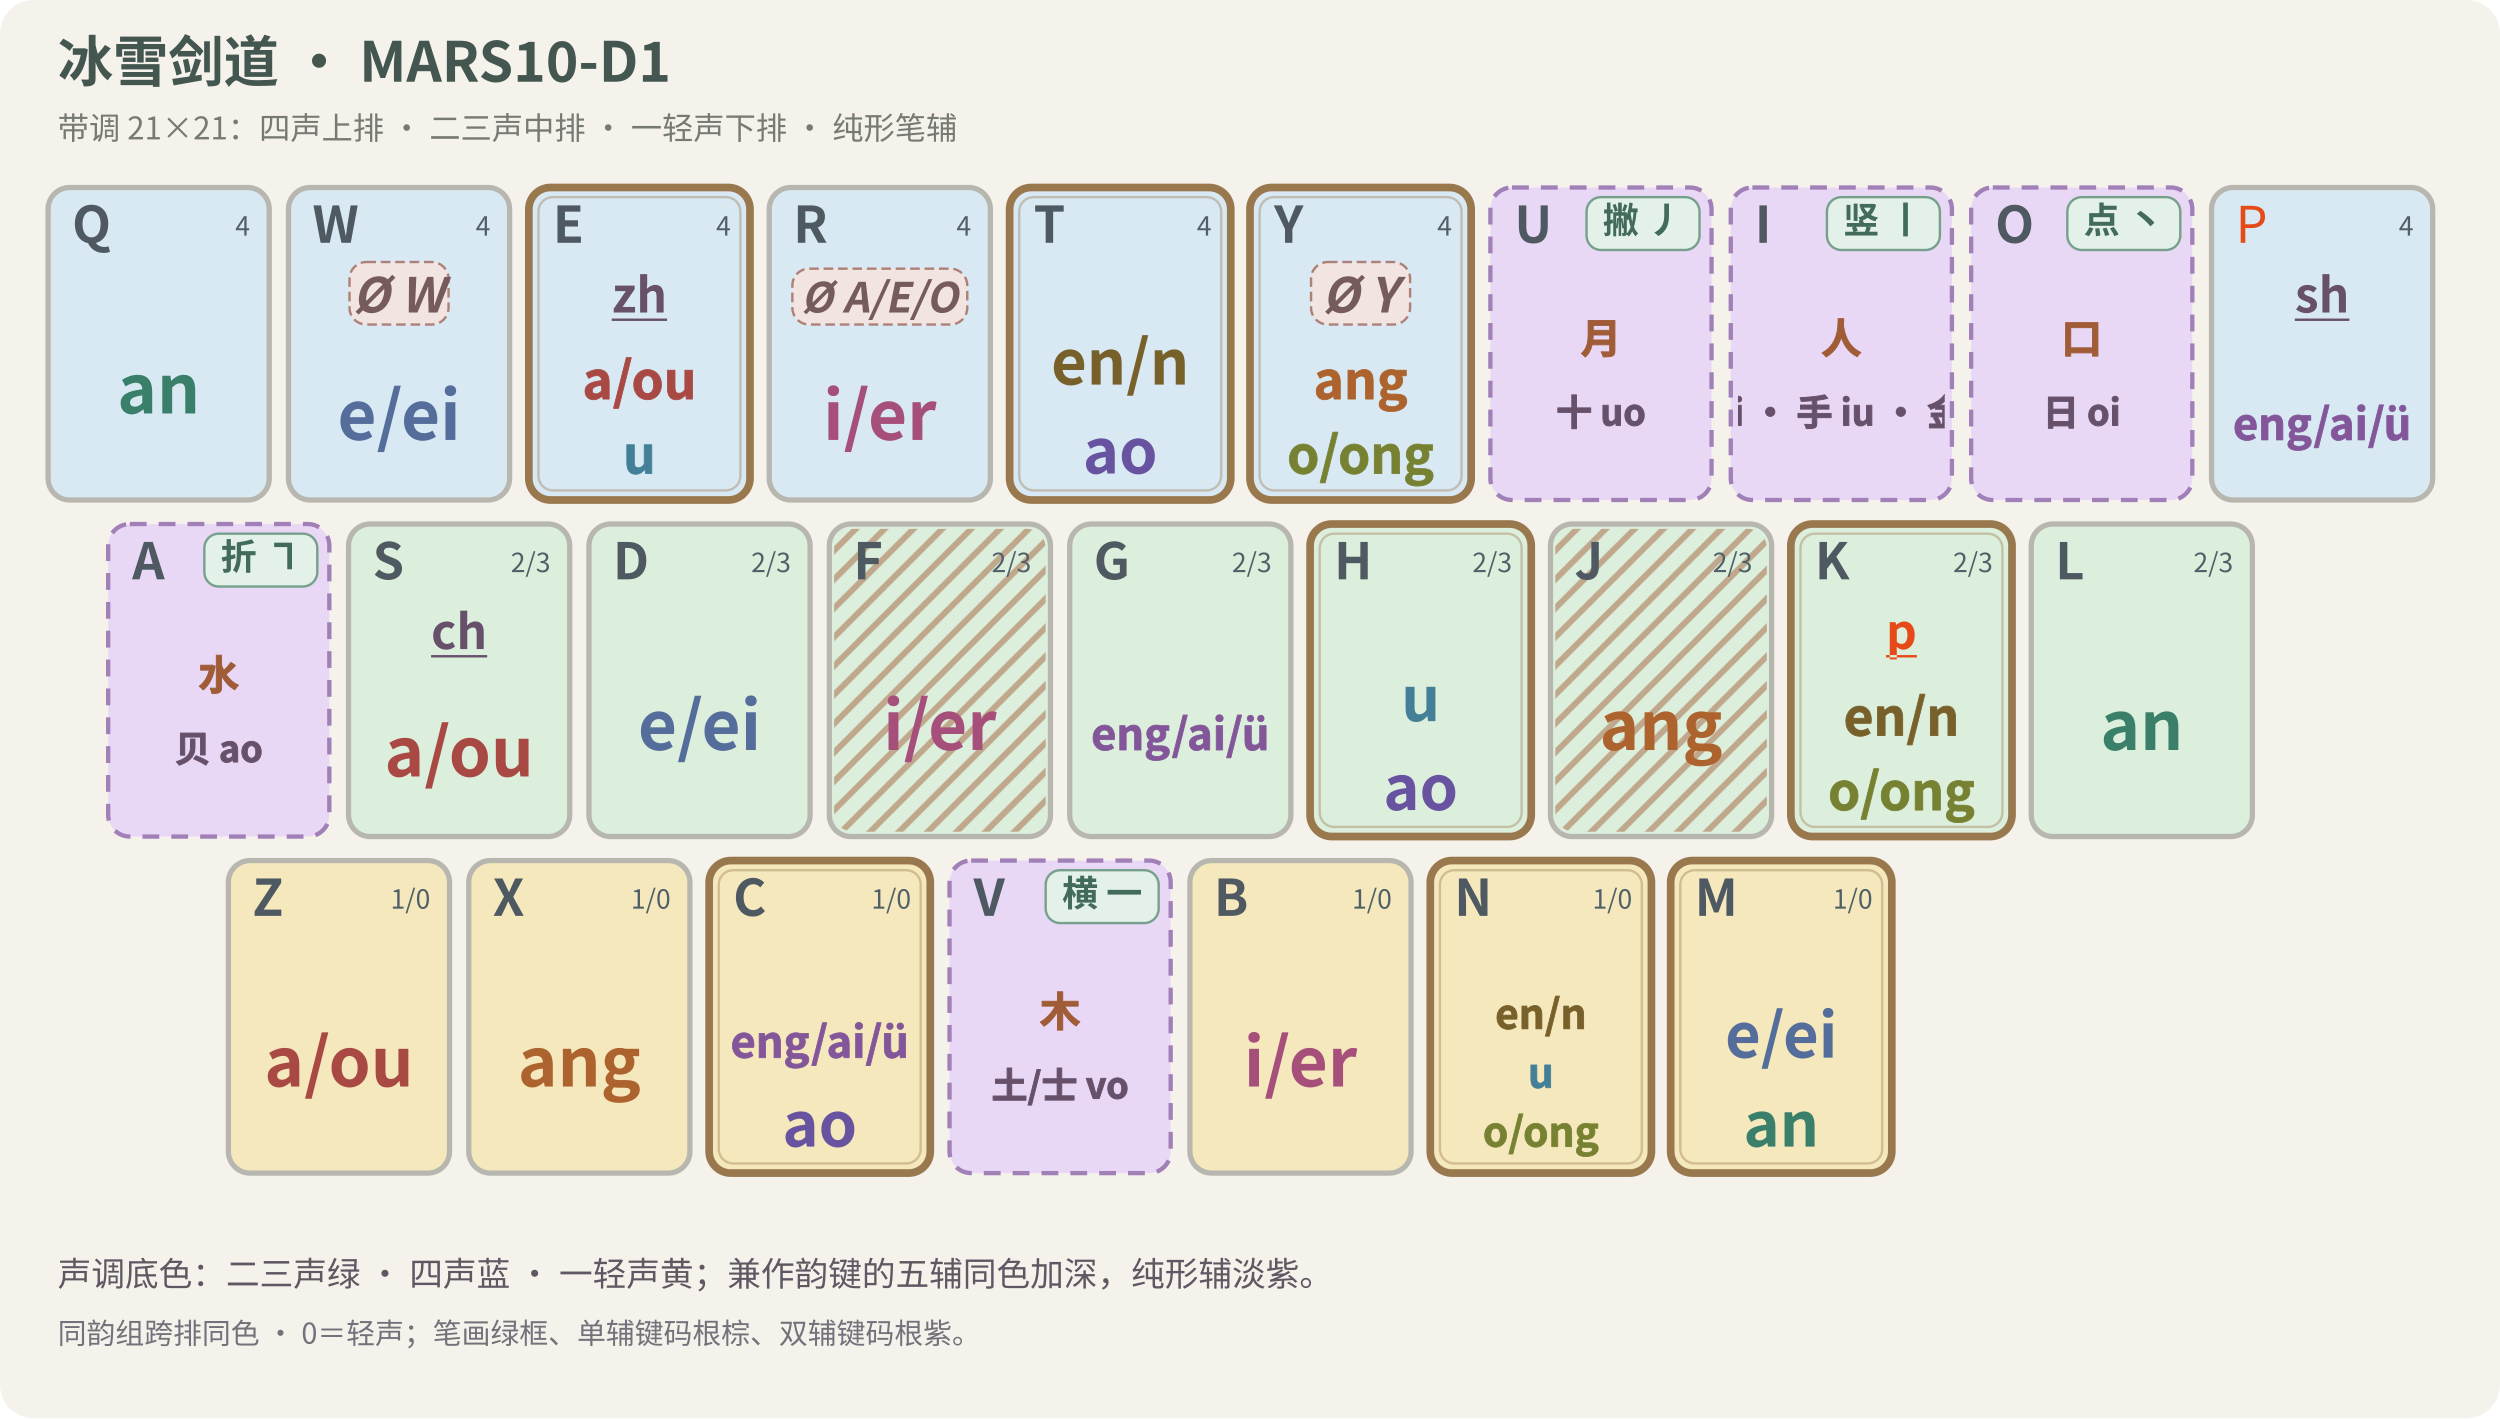
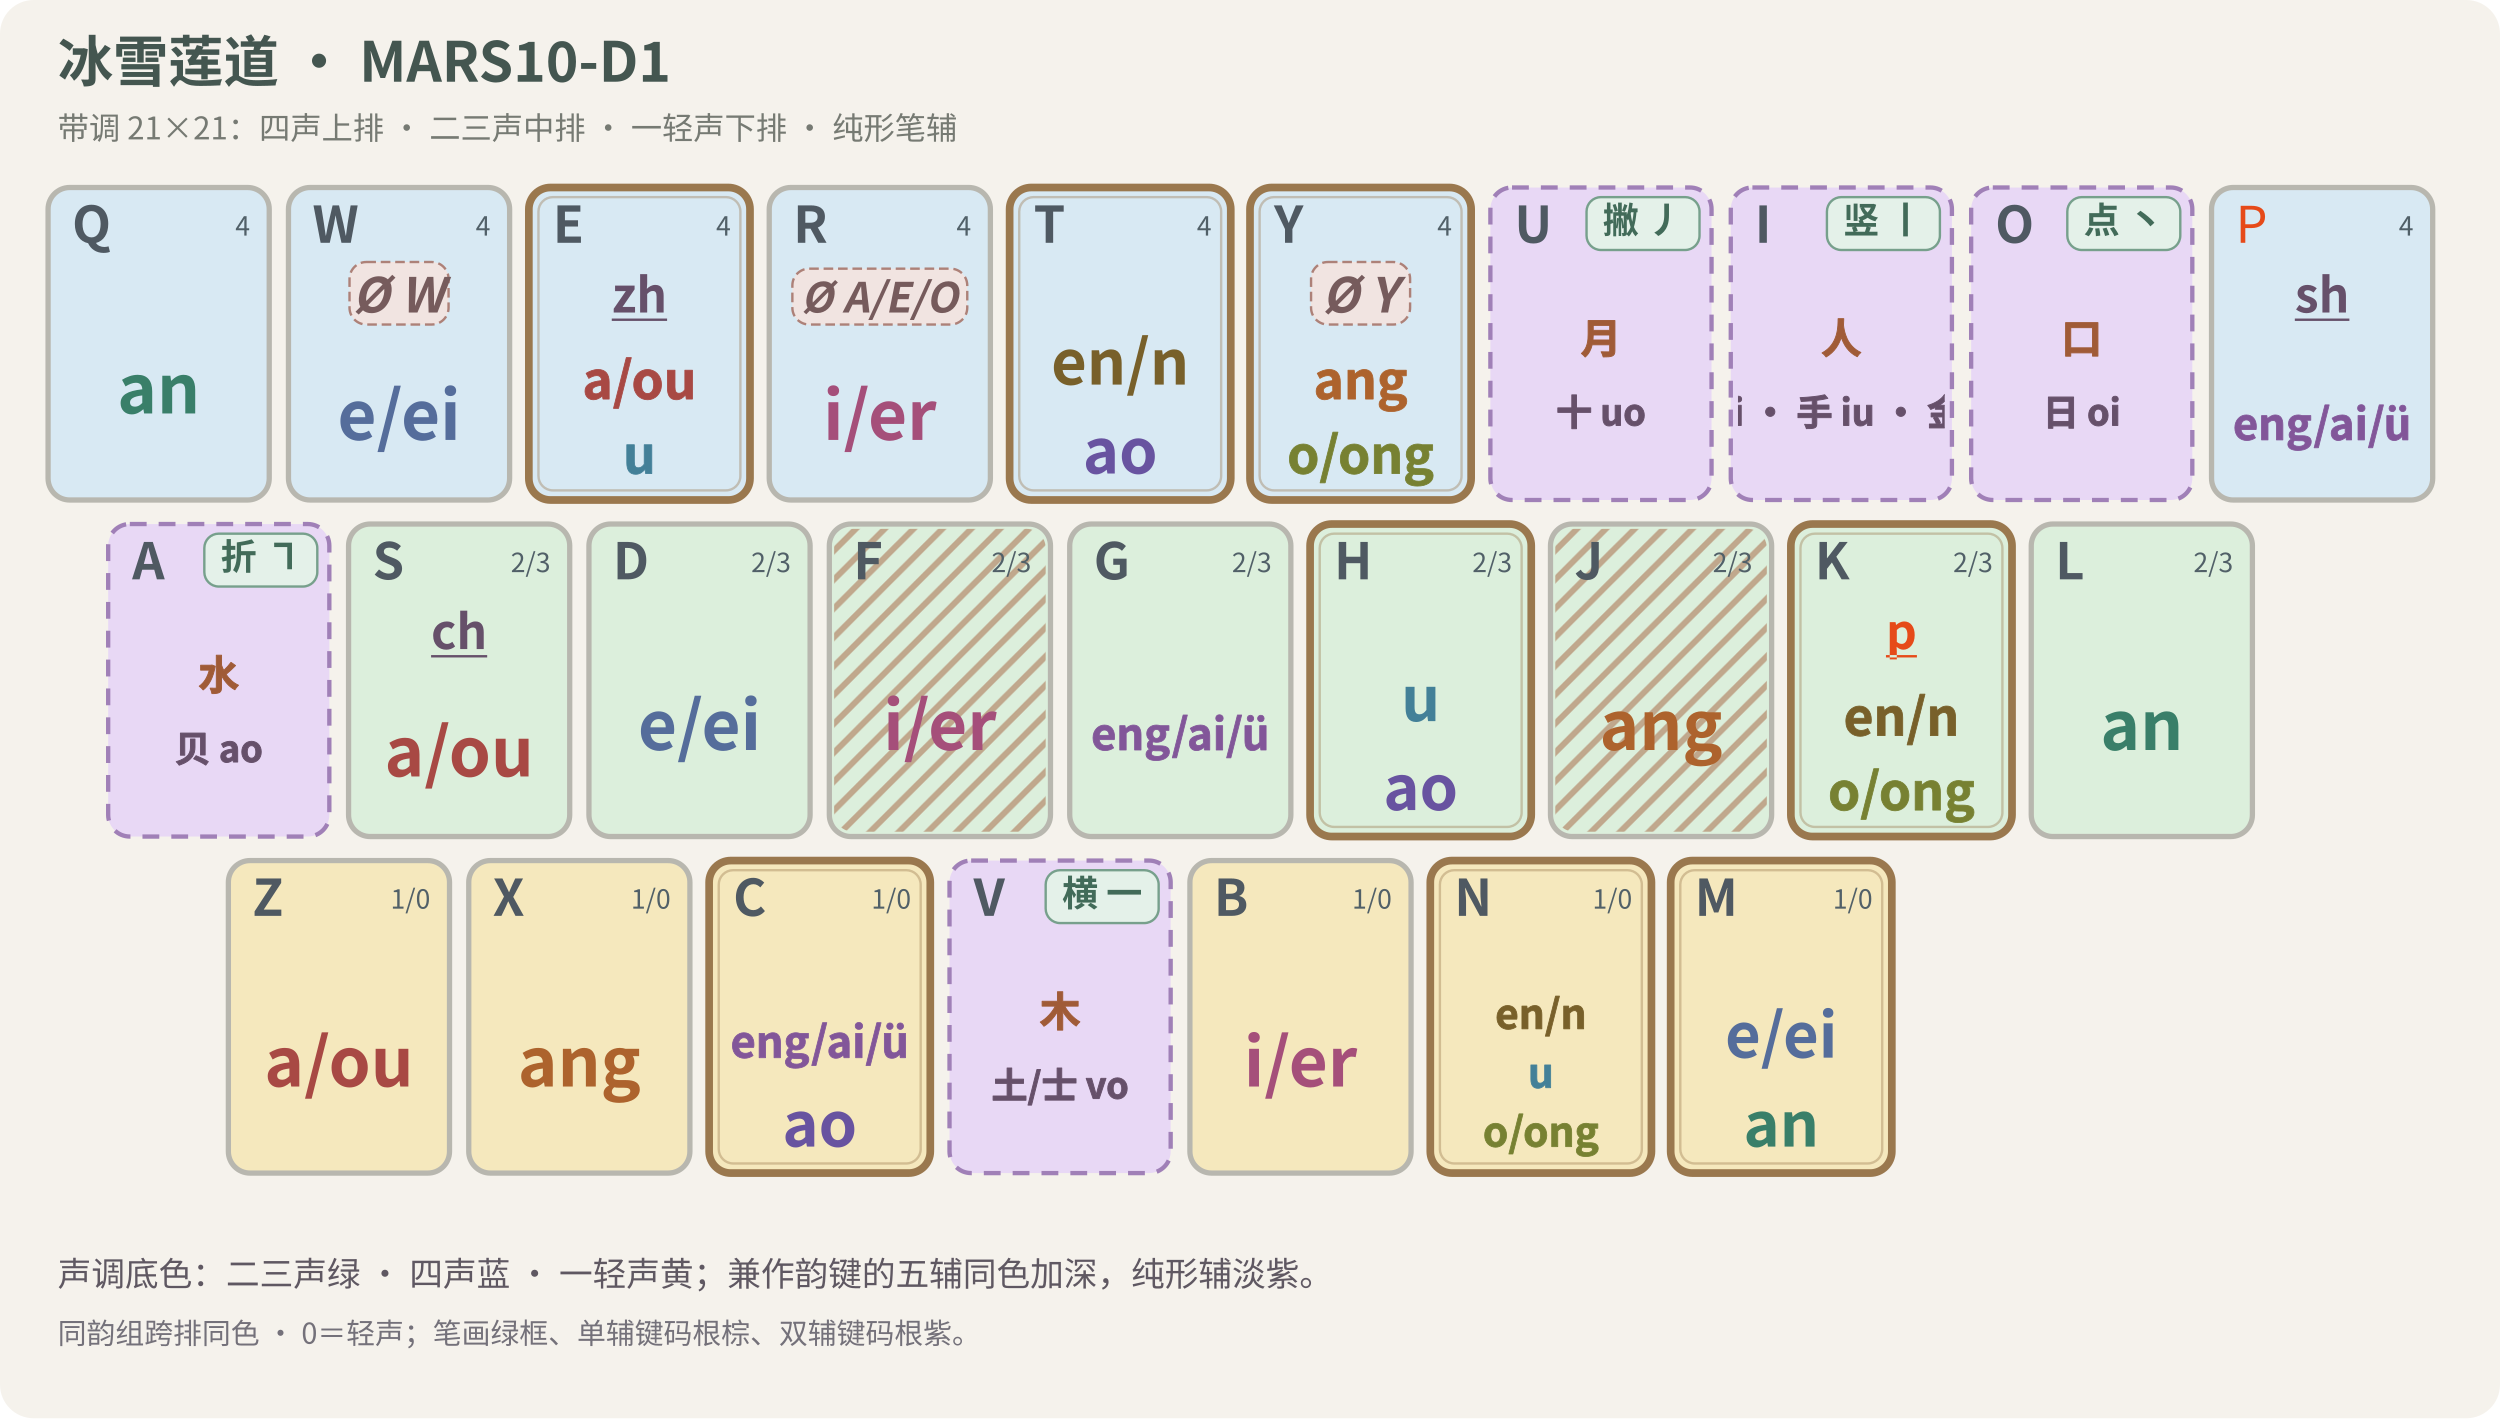
<svg xmlns="http://www.w3.org/2000/svg" class="keysvg nf4-keysvg" viewBox="0 0 1040 590" role="img" aria-labelledby="title desc">
  <defs>
    <pattern id="nf4-both" width="12" height="12" patternUnits="userSpaceOnUse">
      <rect width="12" height="12" fill="#fbfaf7" />
    </pattern>
    <pattern id="nf4-ionly" width="9" height="9" patternUnits="userSpaceOnUse">
      <rect width="9" height="9" fill="#e3eef4" />
      <path d="M2 0V9M7 0V9" stroke="#7399ad" stroke-opacity=".18" />
    </pattern>
    <pattern id="nf4-ronly" width="10" height="10" patternUnits="userSpaceOnUse">
      <rect width="10" height="10" fill="#f6ebd6" />
      <circle cx="3" cy="3" r="1.15" fill="#b39253" fill-opacity=".3" />
    </pattern>
    <pattern id="nf4-none" width="10" height="10" patternUnits="userSpaceOnUse">
      <rect width="10" height="10" fill="#eeece8" />
      <path d="M0 10L10 0" stroke="#aaa6a4" stroke-opacity=".14" />
    </pattern>
    <pattern id="nf4-multi" width="9" height="9" patternUnits="userSpaceOnUse">
      <rect width="9" height="9" fill="#f8efe2" />
      <path d="M-2 2L2-2M0 9L9 0M7 11L11 7" stroke="#9a784e" stroke-width="1.6" stroke-opacity=".27" />
    </pattern>
    <pattern id="nf4-anchor" width="12" height="12" patternUnits="userSpaceOnUse">
      <path d="M-3 3L3-3M0 12L12 0M9 15L15 9" stroke="#a05b37" stroke-width="2.5" stroke-opacity=".48" />
    </pattern>
  </defs>
  <rect width="1040" height="590" rx="14" fill="#f5f2ec" />
-   <text x="24" y="34" font-family="Microsoft YaHei UI, Noto Sans CJK SC, sans-serif" font-size="23" fill="#445650" text-anchor="start" font-weight="760">冰雪剑道 · MARS10-D1</text>
+   <text x="24" y="34" font-family="Microsoft YaHei UI, Noto Sans CJK SC, sans-serif" font-size="23" fill="#445650" text-anchor="start" font-weight="760">冰雪莲道 · MARS10-D1</text>
  <text x="24" y="58" font-family="Microsoft YaHei UI, Noto Sans CJK SC, sans-serif" font-size="13" fill="#767a73" text-anchor="start" font-weight="500">带调 21×21：四声上排 · 二三声中排 · 一轻声下排 · 纯形笔辅</text>
  <g data-key="Q" data-role="sound" data-tone-region="4">
    <clipPath id="snow_jiandao_toned-clip-0-0">
      <rect x="23" y="81" width="86" height="124" rx="7" />
    </clipPath>
    <rect x="20" y="78" width="92" height="130" rx="9" fill="#d8e9f3" stroke="#b8b7af" stroke-width="2.2" />
    <g clip-path="url(#snow_jiandao_toned-clip-0-0)">
      <text x="30" y="101" font-family="Microsoft YaHei UI, Noto Sans CJK SC, sans-serif" font-size="21" fill="#4f5962" text-anchor="start" font-weight="800" data-key-label="true">Q</text>
      <text x="104" y="98" text-anchor="end" font-family="Microsoft YaHei UI, Noto Sans CJK SC, sans-serif" font-size="11" fill="#516068" data-tones="4">4</text>
      <text x="66" y="172" font-family="Microsoft YaHei UI, Noto Sans CJK SC, sans-serif" font-size="28" fill="#397f69" text-anchor="middle" font-weight="600" data-final="an">an</text>
    </g>
  </g>
  <g data-key="W" data-role="sound" data-tone-region="4">
    <clipPath id="snow_jiandao_toned-clip-0-1">
      <rect x="123" y="81" width="86" height="124" rx="7" />
    </clipPath>
    <rect x="120" y="78" width="92" height="130" rx="9" fill="#d8e9f3" stroke="#b8b7af" stroke-width="2.2" />
    <g clip-path="url(#snow_jiandao_toned-clip-0-1)">
      <text x="130" y="101" font-family="Microsoft YaHei UI, Noto Sans CJK SC, sans-serif" font-size="21" fill="#4f5962" text-anchor="start" font-weight="800" data-key-label="true">W</text>
      <rect x="145.4" y="109" width="41.2" height="26" rx="7" fill="#f1e4e1" stroke="#ad8178" stroke-dasharray="4 2" />
      <text x="166" y="130" text-anchor="middle" font-family="Microsoft YaHei UI, Noto Sans CJK SC, sans-serif" font-size="20" font-weight="700" font-style="italic" fill="#765b5c">Ø W</text>
      <text x="204" y="98" text-anchor="end" font-family="Microsoft YaHei UI, Noto Sans CJK SC, sans-serif" font-size="11" fill="#516068" data-tones="4">4</text>
      <text x="166" y="183" font-family="Microsoft YaHei UI, Noto Sans CJK SC, sans-serif" font-size="28" fill="#556d9b" text-anchor="middle" font-weight="600" data-final="e/ei">e/ei</text>
    </g>
  </g>
  <g data-key="E" data-role="sound" data-multi="true" data-tone-region="4">
    <clipPath id="snow_jiandao_toned-clip-0-2">
      <rect x="223" y="81" width="86" height="124" rx="7" />
    </clipPath>
    <rect x="220" y="78" width="92" height="130" rx="9" fill="#d8e9f3" stroke="#9a784e" stroke-width="3.2" />
    <rect x="224" y="82" width="84" height="122" rx="6" fill="none" stroke="#9a784e" stroke-opacity=".38" />
    <g clip-path="url(#snow_jiandao_toned-clip-0-2)">
      <text x="230" y="101" font-family="Microsoft YaHei UI, Noto Sans CJK SC, sans-serif" font-size="21" fill="#4f5962" text-anchor="start" font-weight="800" data-key-label="true">E</text>
      <text x="266" y="130" text-anchor="middle" font-family="Microsoft YaHei UI, Noto Sans CJK SC, sans-serif" font-size="20" font-weight="700" text-decoration="underline" fill="#66506a">zh</text>
      <text x="304" y="98" text-anchor="end" font-family="Microsoft YaHei UI, Noto Sans CJK SC, sans-serif" font-size="11" fill="#516068" data-tones="4">4</text>
      <text x="266" y="166" font-family="Microsoft YaHei UI, Noto Sans CJK SC, sans-serif" font-size="21.39" fill="#a84944" text-anchor="middle" font-weight="800" data-final="a/ou" paint-order="stroke" stroke="#a84944" stroke-width="0.35" stroke-linejoin="round">a/ou</text>
      <text x="266" y="197" font-family="Microsoft YaHei UI, Noto Sans CJK SC, sans-serif" font-size="21.39" fill="#438098" text-anchor="middle" font-weight="800" data-final="u" paint-order="stroke" stroke="#438098" stroke-width="0.35" stroke-linejoin="round">u</text>
    </g>
  </g>
  <g data-key="R" data-role="sound" data-tone-region="4">
    <clipPath id="snow_jiandao_toned-clip-0-3">
      <rect x="323" y="81" width="86" height="124" rx="7" />
    </clipPath>
    <rect x="320" y="78" width="92" height="130" rx="9" fill="#d8e9f3" stroke="#b8b7af" stroke-width="2.2" />
    <g clip-path="url(#snow_jiandao_toned-clip-0-3)">
      <text x="330" y="101" font-family="Microsoft YaHei UI, Noto Sans CJK SC, sans-serif" font-size="21" fill="#4f5962" text-anchor="start" font-weight="800" data-key-label="true">R</text>
      <rect x="329.621" y="111.759" width="72.759" height="23.241" rx="7" fill="#f1e4e1" stroke="#ad8178" stroke-dasharray="4 2" />
      <text x="366" y="130" text-anchor="middle" font-family="Microsoft YaHei UI, Noto Sans CJK SC, sans-serif" font-size="17.241" font-weight="700" font-style="italic" fill="#765b5c">Ø A/E/O</text>
      <text x="404" y="98" text-anchor="end" font-family="Microsoft YaHei UI, Noto Sans CJK SC, sans-serif" font-size="11" fill="#516068" data-tones="4">4</text>
      <text x="366" y="183" font-family="Microsoft YaHei UI, Noto Sans CJK SC, sans-serif" font-size="28" fill="#a54f7a" text-anchor="middle" font-weight="600" data-final="i/er">i/er</text>
    </g>
  </g>
  <g data-key="T" data-role="sound" data-multi="true" data-tone-region="4">
    <clipPath id="snow_jiandao_toned-clip-0-4">
      <rect x="423" y="81" width="86" height="124" rx="7" />
    </clipPath>
    <rect x="420" y="78" width="92" height="130" rx="9" fill="#d8e9f3" stroke="#9a784e" stroke-width="3.2" />
    <rect x="424" y="82" width="84" height="122" rx="6" fill="none" stroke="#9a784e" stroke-opacity=".38" />
    <g clip-path="url(#snow_jiandao_toned-clip-0-4)">
      <text x="430" y="101" font-family="Microsoft YaHei UI, Noto Sans CJK SC, sans-serif" font-size="21" fill="#4f5962" text-anchor="start" font-weight="800" data-key-label="true">T</text>
      <text x="504" y="98" text-anchor="end" font-family="Microsoft YaHei UI, Noto Sans CJK SC, sans-serif" font-size="11" fill="#516068" data-tones="4">4</text>
      <text x="466" y="160" font-family="Microsoft YaHei UI, Noto Sans CJK SC, sans-serif" font-size="25.53" fill="#78602a" text-anchor="middle" font-weight="600" data-final="en/n">en/n</text>
      <text x="466" y="197" font-family="Microsoft YaHei UI, Noto Sans CJK SC, sans-serif" font-size="25.53" fill="#6853a0" text-anchor="middle" font-weight="600" data-final="ao">ao</text>
    </g>
  </g>
  <g data-key="Y" data-role="sound" data-multi="true" data-tone-region="4">
    <clipPath id="snow_jiandao_toned-clip-0-5">
      <rect x="523" y="81" width="86" height="124" rx="7" />
    </clipPath>
    <rect x="520" y="78" width="92" height="130" rx="9" fill="#d8e9f3" stroke="#9a784e" stroke-width="3.2" />
    <rect x="524" y="82" width="84" height="122" rx="6" fill="none" stroke="#9a784e" stroke-opacity=".38" />
    <g clip-path="url(#snow_jiandao_toned-clip-0-5)">
      <text x="530" y="101" font-family="Microsoft YaHei UI, Noto Sans CJK SC, sans-serif" font-size="21" fill="#4f5962" text-anchor="start" font-weight="800" data-key-label="true">Y</text>
      <rect x="545.4" y="109" width="41.2" height="26" rx="7" fill="#f1e4e1" stroke="#ad8178" stroke-dasharray="4 2" />
      <text x="566" y="130" text-anchor="middle" font-family="Microsoft YaHei UI, Noto Sans CJK SC, sans-serif" font-size="20" font-weight="700" font-style="italic" fill="#765b5c">Ø Y</text>
      <text x="604" y="98" text-anchor="end" font-family="Microsoft YaHei UI, Noto Sans CJK SC, sans-serif" font-size="11" fill="#516068" data-tones="4">4</text>
      <text x="566" y="166" font-family="Microsoft YaHei UI, Noto Sans CJK SC, sans-serif" font-size="21.39" fill="#ad632d" text-anchor="middle" font-weight="800" data-final="ang" paint-order="stroke" stroke="#ad632d" stroke-width="0.35" stroke-linejoin="round">ang</text>
      <text x="566" y="197" font-family="Microsoft YaHei UI, Noto Sans CJK SC, sans-serif" font-size="21.39" fill="#778132" text-anchor="middle" font-weight="800" data-final="o/ong" paint-order="stroke" stroke="#778132" stroke-width="0.35" stroke-linejoin="round">o/ong</text>
    </g>
  </g>
  <g data-key="U" data-role="auxiliary-only">
    <clipPath id="snow_jiandao_toned-clip-0-6">
      <rect x="623" y="81" width="86" height="124" rx="7" />
    </clipPath>
    <rect x="620" y="78" width="92" height="130" rx="9" fill="#e8d8f5" stroke="#a080b7" stroke-width="1.8" stroke-dasharray="7 5" />
    <g clip-path="url(#snow_jiandao_toned-clip-0-6)">
      <text x="630" y="101" font-family="Microsoft YaHei UI, Noto Sans CJK SC, sans-serif" font-size="21" fill="#4f5962" text-anchor="start" font-weight="800" data-key-label="true">U</text>
      <g data-aux-badge="stroke">
        <rect x="660" y="82" width="47" height="22" rx="6" fill="#e4f1e9" stroke="#77a08c" />
        <text x="683.5" y="97" font-family="Microsoft YaHei UI, Noto Sans CJK SC, sans-serif" font-size="15" fill="#426b59" text-anchor="middle" font-weight="750" data-aux-kind="stroke">撇 丿</text>
      </g>
      <text x="666" y="147" font-family="Microsoft YaHei UI, Noto Sans CJK SC, sans-serif" font-size="17" fill="#a05b37" text-anchor="middle" font-weight="800" data-aux-kind="single-root" paint-order="stroke" stroke="#a05b37" stroke-width="0.4" stroke-linejoin="round">月</text>
      <text x="666" y="177" font-family="Microsoft YaHei UI, Noto Sans CJK SC, sans-serif" font-size="15" fill="#66506a" text-anchor="middle" font-weight="800" data-aux-kind="double-root" paint-order="stroke" stroke="#66506a" stroke-width="0.4" stroke-linejoin="round">十 uo</text>
    </g>
  </g>
  <g data-key="I" data-role="auxiliary-only">
    <clipPath id="snow_jiandao_toned-clip-0-7">
      <rect x="723" y="81" width="86" height="124" rx="7" />
    </clipPath>
    <rect x="720" y="78" width="92" height="130" rx="9" fill="#e8d8f5" stroke="#a080b7" stroke-width="1.8" stroke-dasharray="7 5" />
    <g clip-path="url(#snow_jiandao_toned-clip-0-7)">
      <text x="730" y="101" font-family="Microsoft YaHei UI, Noto Sans CJK SC, sans-serif" font-size="21" fill="#4f5962" text-anchor="start" font-weight="800" data-key-label="true">I</text>
      <g data-aux-badge="stroke">
        <rect x="760" y="82" width="47" height="22" rx="6" fill="#e4f1e9" stroke="#77a08c" />
        <text x="783.5" y="97" font-family="Microsoft YaHei UI, Noto Sans CJK SC, sans-serif" font-size="15" fill="#426b59" text-anchor="middle" font-weight="750" data-aux-kind="stroke">竖 丨</text>
      </g>
      <text x="766" y="147" font-family="Microsoft YaHei UI, Noto Sans CJK SC, sans-serif" font-size="17" fill="#a05b37" text-anchor="middle" font-weight="800" data-aux-kind="single-root" paint-order="stroke" stroke="#a05b37" stroke-width="0.4" stroke-linejoin="round">人</text>
      <text x="766" y="177" font-family="Microsoft YaHei UI, Noto Sans CJK SC, sans-serif" font-size="15" fill="#66506a" text-anchor="middle" font-weight="800" data-aux-kind="double-root" textLength="76" lengthAdjust="spacingAndGlyphs" paint-order="stroke" stroke="#66506a" stroke-width="0.4" stroke-linejoin="round">艹 ii · 手 iu · 金 io</text>
    </g>
  </g>
  <g data-key="O" data-role="auxiliary-only">
    <clipPath id="snow_jiandao_toned-clip-0-8">
      <rect x="823" y="81" width="86" height="124" rx="7" />
    </clipPath>
    <rect x="820" y="78" width="92" height="130" rx="9" fill="#e8d8f5" stroke="#a080b7" stroke-width="1.8" stroke-dasharray="7 5" />
    <g clip-path="url(#snow_jiandao_toned-clip-0-8)">
      <text x="830" y="101" font-family="Microsoft YaHei UI, Noto Sans CJK SC, sans-serif" font-size="21" fill="#4f5962" text-anchor="start" font-weight="800" data-key-label="true">O</text>
      <g data-aux-badge="stroke">
        <rect x="860" y="82" width="47" height="22" rx="6" fill="#e4f1e9" stroke="#77a08c" />
        <text x="883.5" y="97" font-family="Microsoft YaHei UI, Noto Sans CJK SC, sans-serif" font-size="15" fill="#426b59" text-anchor="middle" font-weight="750" data-aux-kind="stroke">点 丶</text>
      </g>
      <text x="866" y="147" font-family="Microsoft YaHei UI, Noto Sans CJK SC, sans-serif" font-size="17" fill="#a05b37" text-anchor="middle" font-weight="800" data-aux-kind="single-root" paint-order="stroke" stroke="#a05b37" stroke-width="0.4" stroke-linejoin="round">口</text>
      <text x="866" y="177" font-family="Microsoft YaHei UI, Noto Sans CJK SC, sans-serif" font-size="15" fill="#66506a" text-anchor="middle" font-weight="800" data-aux-kind="double-root" paint-order="stroke" stroke="#66506a" stroke-width="0.4" stroke-linejoin="round">日 oi</text>
    </g>
  </g>
  <g data-key="P" data-role="sound" data-tone-region="4">
    <clipPath id="snow_jiandao_toned-clip-0-9">
      <rect x="923" y="81" width="86" height="124" rx="7" />
    </clipPath>
    <rect x="920" y="78" width="92" height="130" rx="9" fill="#d8e9f3" stroke="#b8b7af" stroke-width="2.2" />
    <g clip-path="url(#snow_jiandao_toned-clip-0-9)">
      <text x="930" y="101" font-family="Microsoft YaHei UI, Noto Sans CJK SC, sans-serif" font-size="21" fill="#e64a19" text-anchor="start" font-weight="500" data-key-label="true">P</text>
      <text x="966" y="130" text-anchor="middle" font-family="Microsoft YaHei UI, Noto Sans CJK SC, sans-serif" font-size="20" font-weight="700" text-decoration="underline" fill="#66506a">sh</text>
      <text x="1004" y="98" text-anchor="end" font-family="Microsoft YaHei UI, Noto Sans CJK SC, sans-serif" font-size="11" fill="#516068" data-tones="4">4</text>
      <text x="966" y="183" font-family="Microsoft YaHei UI, Noto Sans CJK SC, sans-serif" font-size="18.056" fill="#825699" text-anchor="middle" font-weight="800" data-final="eng/ai/ü" paint-order="stroke" stroke="#825699" stroke-width="0.35" stroke-linejoin="round">eng/ai/ü</text>
    </g>
  </g>
  <g data-key="A" data-role="auxiliary-only">
    <clipPath id="snow_jiandao_toned-clip-1-0">
      <rect x="48" y="221" width="86" height="124" rx="7" />
    </clipPath>
    <rect x="45" y="218" width="92" height="130" rx="9" fill="#e8d8f5" stroke="#a080b7" stroke-width="1.8" stroke-dasharray="7 5" />
    <g clip-path="url(#snow_jiandao_toned-clip-1-0)">
      <text x="55" y="241" font-family="Microsoft YaHei UI, Noto Sans CJK SC, sans-serif" font-size="21" fill="#4f5962" text-anchor="start" font-weight="800" data-key-label="true">A</text>
      <g data-aux-badge="stroke">
        <rect x="85" y="222" width="47" height="22" rx="6" fill="#e4f1e9" stroke="#77a08c" />
        <text x="108.5" y="237" font-family="Microsoft YaHei UI, Noto Sans CJK SC, sans-serif" font-size="15" fill="#426b59" text-anchor="middle" font-weight="750" data-aux-kind="stroke">折 ㇕</text>
      </g>
      <text x="91" y="287" font-family="Microsoft YaHei UI, Noto Sans CJK SC, sans-serif" font-size="17" fill="#a05b37" text-anchor="middle" font-weight="800" data-aux-kind="single-root" paint-order="stroke" stroke="#a05b37" stroke-width="0.4" stroke-linejoin="round">水</text>
      <text x="91" y="317" font-family="Microsoft YaHei UI, Noto Sans CJK SC, sans-serif" font-size="15" fill="#66506a" text-anchor="middle" font-weight="800" data-aux-kind="double-root" paint-order="stroke" stroke="#66506a" stroke-width="0.4" stroke-linejoin="round">贝 ao</text>
    </g>
  </g>
  <g data-key="S" data-role="sound" data-tone-region="23">
    <clipPath id="snow_jiandao_toned-clip-1-1">
      <rect x="148" y="221" width="86" height="124" rx="7" />
    </clipPath>
    <rect x="145" y="218" width="92" height="130" rx="9" fill="#dcefdc" stroke="#b8b7af" stroke-width="2.2" />
    <g clip-path="url(#snow_jiandao_toned-clip-1-1)">
      <text x="155" y="241" font-family="Microsoft YaHei UI, Noto Sans CJK SC, sans-serif" font-size="21" fill="#4f5962" text-anchor="start" font-weight="800" data-key-label="true">S</text>
      <text x="191" y="270" text-anchor="middle" font-family="Microsoft YaHei UI, Noto Sans CJK SC, sans-serif" font-size="20" font-weight="700" text-decoration="underline" fill="#66506a">ch</text>
      <text x="229" y="238" text-anchor="end" font-family="Microsoft YaHei UI, Noto Sans CJK SC, sans-serif" font-size="11" fill="#516068" data-tones="23">2/3</text>
      <text x="191" y="323" font-family="Microsoft YaHei UI, Noto Sans CJK SC, sans-serif" font-size="28" fill="#a84944" text-anchor="middle" font-weight="600" data-final="a/ou">a/ou</text>
    </g>
  </g>
  <g data-key="D" data-role="sound" data-tone-region="23">
    <clipPath id="snow_jiandao_toned-clip-1-2">
      <rect x="248" y="221" width="86" height="124" rx="7" />
    </clipPath>
    <rect x="245" y="218" width="92" height="130" rx="9" fill="#dcefdc" stroke="#b8b7af" stroke-width="2.2" />
    <g clip-path="url(#snow_jiandao_toned-clip-1-2)">
      <text x="255" y="241" font-family="Microsoft YaHei UI, Noto Sans CJK SC, sans-serif" font-size="21" fill="#4f5962" text-anchor="start" font-weight="800" data-key-label="true">D</text>
      <text x="329" y="238" text-anchor="end" font-family="Microsoft YaHei UI, Noto Sans CJK SC, sans-serif" font-size="11" fill="#516068" data-tones="23">2/3</text>
      <text x="291" y="312" font-family="Microsoft YaHei UI, Noto Sans CJK SC, sans-serif" font-size="28" fill="#556d9b" text-anchor="middle" font-weight="600" data-final="e/ei">e/ei</text>
    </g>
  </g>
  <g data-key="F" data-role="sound" data-tone-region="23">
    <clipPath id="snow_jiandao_toned-clip-1-3">
      <rect x="348" y="221" width="86" height="124" rx="7" />
    </clipPath>
    <rect x="345" y="218" width="92" height="130" rx="9" fill="#dcefdc" stroke="#b8b7af" stroke-width="2.2" />
    <rect x="347" y="220" width="88" height="126" rx="8" fill="url(#nf4-anchor)" pointer-events="none" />
    <g clip-path="url(#snow_jiandao_toned-clip-1-3)">
      <text x="355" y="241" font-family="Microsoft YaHei UI, Noto Sans CJK SC, sans-serif" font-size="21" fill="#4f5962" text-anchor="start" font-weight="800" data-key-label="true">F</text>
      <text x="429" y="238" text-anchor="end" font-family="Microsoft YaHei UI, Noto Sans CJK SC, sans-serif" font-size="11" fill="#516068" data-tones="23">2/3</text>
      <text x="391" y="312" font-family="Microsoft YaHei UI, Noto Sans CJK SC, sans-serif" font-size="28" fill="#a54f7a" text-anchor="middle" font-weight="600" data-final="i/er">i/er</text>
    </g>
  </g>
  <g data-key="G" data-role="sound" data-tone-region="23">
    <clipPath id="snow_jiandao_toned-clip-1-4">
      <rect x="448" y="221" width="86" height="124" rx="7" />
    </clipPath>
    <rect x="445" y="218" width="92" height="130" rx="9" fill="#dcefdc" stroke="#b8b7af" stroke-width="2.2" />
    <g clip-path="url(#snow_jiandao_toned-clip-1-4)">
      <text x="455" y="241" font-family="Microsoft YaHei UI, Noto Sans CJK SC, sans-serif" font-size="21" fill="#4f5962" text-anchor="start" font-weight="800" data-key-label="true">G</text>
      <text x="529" y="238" text-anchor="end" font-family="Microsoft YaHei UI, Noto Sans CJK SC, sans-serif" font-size="11" fill="#516068" data-tones="23">2/3</text>
      <text x="491" y="312" font-family="Microsoft YaHei UI, Noto Sans CJK SC, sans-serif" font-size="18.056" fill="#825699" text-anchor="middle" font-weight="800" data-final="eng/ai/ü" paint-order="stroke" stroke="#825699" stroke-width="0.35" stroke-linejoin="round">eng/ai/ü</text>
    </g>
  </g>
  <g data-key="H" data-role="sound" data-multi="true" data-tone-region="23">
    <clipPath id="snow_jiandao_toned-clip-1-5">
      <rect x="548" y="221" width="86" height="124" rx="7" />
    </clipPath>
    <rect x="545" y="218" width="92" height="130" rx="9" fill="#dcefdc" stroke="#9a784e" stroke-width="3.2" />
    <rect x="549" y="222" width="84" height="122" rx="6" fill="none" stroke="#9a784e" stroke-opacity=".38" />
    <g clip-path="url(#snow_jiandao_toned-clip-1-5)">
      <text x="555" y="241" font-family="Microsoft YaHei UI, Noto Sans CJK SC, sans-serif" font-size="21" fill="#4f5962" text-anchor="start" font-weight="800" data-key-label="true">H</text>
      <text x="629" y="238" text-anchor="end" font-family="Microsoft YaHei UI, Noto Sans CJK SC, sans-serif" font-size="11" fill="#516068" data-tones="23">2/3</text>
      <text x="591" y="300" font-family="Microsoft YaHei UI, Noto Sans CJK SC, sans-serif" font-size="25.53" fill="#438098" text-anchor="middle" font-weight="600" data-final="u">u</text>
      <text x="591" y="337" font-family="Microsoft YaHei UI, Noto Sans CJK SC, sans-serif" font-size="25.53" fill="#6853a0" text-anchor="middle" font-weight="600" data-final="ao">ao</text>
    </g>
  </g>
  <g data-key="J" data-role="sound" data-tone-region="23">
    <clipPath id="snow_jiandao_toned-clip-1-6">
      <rect x="648" y="221" width="86" height="124" rx="7" />
    </clipPath>
    <rect x="645" y="218" width="92" height="130" rx="9" fill="#dcefdc" stroke="#b8b7af" stroke-width="2.2" />
    <rect x="647" y="220" width="88" height="126" rx="8" fill="url(#nf4-anchor)" pointer-events="none" />
    <g clip-path="url(#snow_jiandao_toned-clip-1-6)">
      <text x="655" y="241" font-family="Microsoft YaHei UI, Noto Sans CJK SC, sans-serif" font-size="21" fill="#4f5962" text-anchor="start" font-weight="800" data-key-label="true">J</text>
      <text x="729" y="238" text-anchor="end" font-family="Microsoft YaHei UI, Noto Sans CJK SC, sans-serif" font-size="11" fill="#516068" data-tones="23">2/3</text>
      <text x="691" y="312" font-family="Microsoft YaHei UI, Noto Sans CJK SC, sans-serif" font-size="28" fill="#ad632d" text-anchor="middle" font-weight="600" data-final="ang">ang</text>
    </g>
  </g>
  <g data-key="K" data-role="sound" data-multi="true" data-tone-region="23">
    <clipPath id="snow_jiandao_toned-clip-1-7">
      <rect x="748" y="221" width="86" height="124" rx="7" />
    </clipPath>
    <rect x="745" y="218" width="92" height="130" rx="9" fill="#dcefdc" stroke="#9a784e" stroke-width="3.2" />
    <rect x="749" y="222" width="84" height="122" rx="6" fill="none" stroke="#9a784e" stroke-opacity=".38" />
    <g clip-path="url(#snow_jiandao_toned-clip-1-7)">
      <text x="755" y="241" font-family="Microsoft YaHei UI, Noto Sans CJK SC, sans-serif" font-size="21" fill="#4f5962" text-anchor="start" font-weight="800" data-key-label="true">K</text>
      <text x="791" y="270" text-anchor="middle" font-family="Microsoft YaHei UI, Noto Sans CJK SC, sans-serif" font-size="20" font-weight="700" text-decoration="underline" fill="#e64a19">p</text>
      <text x="829" y="238" text-anchor="end" font-family="Microsoft YaHei UI, Noto Sans CJK SC, sans-serif" font-size="11" fill="#516068" data-tones="23">2/3</text>
      <text x="791" y="306" font-family="Microsoft YaHei UI, Noto Sans CJK SC, sans-serif" font-size="21.39" fill="#78602a" text-anchor="middle" font-weight="800" data-final="en/n" paint-order="stroke" stroke="#78602a" stroke-width="0.35" stroke-linejoin="round">en/n</text>
      <text x="791" y="337" font-family="Microsoft YaHei UI, Noto Sans CJK SC, sans-serif" font-size="21.39" fill="#778132" text-anchor="middle" font-weight="800" data-final="o/ong" paint-order="stroke" stroke="#778132" stroke-width="0.35" stroke-linejoin="round">o/ong</text>
    </g>
  </g>
  <g data-key="L" data-role="sound" data-tone-region="23">
    <clipPath id="snow_jiandao_toned-clip-1-8">
      <rect x="848" y="221" width="86" height="124" rx="7" />
    </clipPath>
    <rect x="845" y="218" width="92" height="130" rx="9" fill="#dcefdc" stroke="#b8b7af" stroke-width="2.2" />
    <g clip-path="url(#snow_jiandao_toned-clip-1-8)">
      <text x="855" y="241" font-family="Microsoft YaHei UI, Noto Sans CJK SC, sans-serif" font-size="21" fill="#4f5962" text-anchor="start" font-weight="800" data-key-label="true">L</text>
      <text x="929" y="238" text-anchor="end" font-family="Microsoft YaHei UI, Noto Sans CJK SC, sans-serif" font-size="11" fill="#516068" data-tones="23">2/3</text>
      <text x="891" y="312" font-family="Microsoft YaHei UI, Noto Sans CJK SC, sans-serif" font-size="28" fill="#397f69" text-anchor="middle" font-weight="600" data-final="an">an</text>
    </g>
  </g>
  <g data-key="Z" data-role="sound" data-tone-region="01">
    <clipPath id="snow_jiandao_toned-clip-2-0">
      <rect x="98" y="361" width="86" height="124" rx="7" />
    </clipPath>
    <rect x="95" y="358" width="92" height="130" rx="9" fill="#f5e8bd" stroke="#b8b7af" stroke-width="2.2" />
    <g clip-path="url(#snow_jiandao_toned-clip-2-0)">
      <text x="105" y="381" font-family="Microsoft YaHei UI, Noto Sans CJK SC, sans-serif" font-size="21" fill="#4f5962" text-anchor="start" font-weight="800" data-key-label="true">Z</text>
      <text x="179" y="378" text-anchor="end" font-family="Microsoft YaHei UI, Noto Sans CJK SC, sans-serif" font-size="11" fill="#516068" data-tones="01">1/0</text>
      <text x="141" y="452" font-family="Microsoft YaHei UI, Noto Sans CJK SC, sans-serif" font-size="28" fill="#a84944" text-anchor="middle" font-weight="600" data-final="a/ou">a/ou</text>
    </g>
  </g>
  <g data-key="X" data-role="sound" data-tone-region="01">
    <clipPath id="snow_jiandao_toned-clip-2-1">
      <rect x="198" y="361" width="86" height="124" rx="7" />
    </clipPath>
    <rect x="195" y="358" width="92" height="130" rx="9" fill="#f5e8bd" stroke="#b8b7af" stroke-width="2.2" />
    <g clip-path="url(#snow_jiandao_toned-clip-2-1)">
      <text x="205" y="381" font-family="Microsoft YaHei UI, Noto Sans CJK SC, sans-serif" font-size="21" fill="#4f5962" text-anchor="start" font-weight="800" data-key-label="true">X</text>
      <text x="279" y="378" text-anchor="end" font-family="Microsoft YaHei UI, Noto Sans CJK SC, sans-serif" font-size="11" fill="#516068" data-tones="01">1/0</text>
      <text x="241" y="452" font-family="Microsoft YaHei UI, Noto Sans CJK SC, sans-serif" font-size="28" fill="#ad632d" text-anchor="middle" font-weight="600" data-final="ang">ang</text>
    </g>
  </g>
  <g data-key="C" data-role="sound" data-multi="true" data-tone-region="01">
    <clipPath id="snow_jiandao_toned-clip-2-2">
      <rect x="298" y="361" width="86" height="124" rx="7" />
    </clipPath>
    <rect x="295" y="358" width="92" height="130" rx="9" fill="#f5e8bd" stroke="#9a784e" stroke-width="3.2" />
    <rect x="299" y="362" width="84" height="122" rx="6" fill="none" stroke="#9a784e" stroke-opacity=".38" />
    <g clip-path="url(#snow_jiandao_toned-clip-2-2)">
      <text x="305" y="381" font-family="Microsoft YaHei UI, Noto Sans CJK SC, sans-serif" font-size="21" fill="#4f5962" text-anchor="start" font-weight="800" data-key-label="true">C</text>
      <text x="379" y="378" text-anchor="end" font-family="Microsoft YaHei UI, Noto Sans CJK SC, sans-serif" font-size="11" fill="#516068" data-tones="01">1/0</text>
      <text x="341" y="440" font-family="Microsoft YaHei UI, Noto Sans CJK SC, sans-serif" font-size="18.056" fill="#825699" text-anchor="middle" font-weight="800" data-final="eng/ai/ü" paint-order="stroke" stroke="#825699" stroke-width="0.35" stroke-linejoin="round">eng/ai/ü</text>
      <text x="341" y="477" font-family="Microsoft YaHei UI, Noto Sans CJK SC, sans-serif" font-size="25.53" fill="#6853a0" text-anchor="middle" font-weight="600" data-final="ao">ao</text>
    </g>
  </g>
  <g data-key="V" data-role="auxiliary-only">
    <clipPath id="snow_jiandao_toned-clip-2-3">
      <rect x="398" y="361" width="86" height="124" rx="7" />
    </clipPath>
    <rect x="395" y="358" width="92" height="130" rx="9" fill="#e8d8f5" stroke="#a080b7" stroke-width="1.8" stroke-dasharray="7 5" />
    <g clip-path="url(#snow_jiandao_toned-clip-2-3)">
      <text x="405" y="381" font-family="Microsoft YaHei UI, Noto Sans CJK SC, sans-serif" font-size="21" fill="#4f5962" text-anchor="start" font-weight="800" data-key-label="true">V</text>
      <g data-aux-badge="stroke">
        <rect x="435" y="362" width="47" height="22" rx="6" fill="#e4f1e9" stroke="#77a08c" />
        <text x="458.5" y="377" font-family="Microsoft YaHei UI, Noto Sans CJK SC, sans-serif" font-size="15" fill="#426b59" text-anchor="middle" font-weight="750" data-aux-kind="stroke">横 一</text>
      </g>
      <text x="441" y="427" font-family="Microsoft YaHei UI, Noto Sans CJK SC, sans-serif" font-size="17" fill="#a05b37" text-anchor="middle" font-weight="800" data-aux-kind="single-root" paint-order="stroke" stroke="#a05b37" stroke-width="0.4" stroke-linejoin="round">木</text>
      <text x="441" y="457" font-family="Microsoft YaHei UI, Noto Sans CJK SC, sans-serif" font-size="15" fill="#66506a" text-anchor="middle" font-weight="800" data-aux-kind="double-root" paint-order="stroke" stroke="#66506a" stroke-width="0.4" stroke-linejoin="round">土/士 vo</text>
    </g>
  </g>
  <g data-key="B" data-role="sound" data-tone-region="01">
    <clipPath id="snow_jiandao_toned-clip-2-4">
      <rect x="498" y="361" width="86" height="124" rx="7" />
    </clipPath>
    <rect x="495" y="358" width="92" height="130" rx="9" fill="#f5e8bd" stroke="#b8b7af" stroke-width="2.2" />
    <g clip-path="url(#snow_jiandao_toned-clip-2-4)">
      <text x="505" y="381" font-family="Microsoft YaHei UI, Noto Sans CJK SC, sans-serif" font-size="21" fill="#4f5962" text-anchor="start" font-weight="800" data-key-label="true">B</text>
      <text x="579" y="378" text-anchor="end" font-family="Microsoft YaHei UI, Noto Sans CJK SC, sans-serif" font-size="11" fill="#516068" data-tones="01">1/0</text>
      <text x="541" y="452" font-family="Microsoft YaHei UI, Noto Sans CJK SC, sans-serif" font-size="28" fill="#a54f7a" text-anchor="middle" font-weight="600" data-final="i/er">i/er</text>
    </g>
  </g>
  <g data-key="N" data-role="sound" data-multi="true" data-tone-region="01">
    <clipPath id="snow_jiandao_toned-clip-2-5">
      <rect x="598" y="361" width="86" height="124" rx="7" />
    </clipPath>
    <rect x="595" y="358" width="92" height="130" rx="9" fill="#f5e8bd" stroke="#9a784e" stroke-width="3.2" />
    <rect x="599" y="362" width="84" height="122" rx="6" fill="none" stroke="#9a784e" stroke-opacity=".38" />
    <g clip-path="url(#snow_jiandao_toned-clip-2-5)">
      <text x="605" y="381" font-family="Microsoft YaHei UI, Noto Sans CJK SC, sans-serif" font-size="21" fill="#4f5962" text-anchor="start" font-weight="800" data-key-label="true">N</text>
      <text x="679" y="378" text-anchor="end" font-family="Microsoft YaHei UI, Noto Sans CJK SC, sans-serif" font-size="11" fill="#516068" data-tones="01">1/0</text>
      <text x="641" y="428" font-family="Microsoft YaHei UI, Noto Sans CJK SC, sans-serif" font-size="16.905" fill="#78602a" text-anchor="middle" font-weight="800" data-final="en/n" paint-order="stroke" stroke="#78602a" stroke-width="0.35" stroke-linejoin="round">en/n</text>
      <text x="641" y="452.5" font-family="Microsoft YaHei UI, Noto Sans CJK SC, sans-serif" font-size="16.905" fill="#438098" text-anchor="middle" font-weight="800" data-final="u" paint-order="stroke" stroke="#438098" stroke-width="0.35" stroke-linejoin="round">u</text>
      <text x="641" y="477" font-family="Microsoft YaHei UI, Noto Sans CJK SC, sans-serif" font-size="16.905" fill="#778132" text-anchor="middle" font-weight="800" data-final="o/ong" paint-order="stroke" stroke="#778132" stroke-width="0.35" stroke-linejoin="round">o/ong</text>
    </g>
  </g>
  <g data-key="M" data-role="sound" data-multi="true" data-tone-region="01">
    <clipPath id="snow_jiandao_toned-clip-2-6">
      <rect x="698" y="361" width="86" height="124" rx="7" />
    </clipPath>
    <rect x="695" y="358" width="92" height="130" rx="9" fill="#f5e8bd" stroke="#9a784e" stroke-width="3.2" />
    <rect x="699" y="362" width="84" height="122" rx="6" fill="none" stroke="#9a784e" stroke-opacity=".38" />
    <g clip-path="url(#snow_jiandao_toned-clip-2-6)">
      <text x="705" y="381" font-family="Microsoft YaHei UI, Noto Sans CJK SC, sans-serif" font-size="21" fill="#4f5962" text-anchor="start" font-weight="800" data-key-label="true">M</text>
      <text x="779" y="378" text-anchor="end" font-family="Microsoft YaHei UI, Noto Sans CJK SC, sans-serif" font-size="11" fill="#516068" data-tones="01">1/0</text>
      <text x="741" y="440" font-family="Microsoft YaHei UI, Noto Sans CJK SC, sans-serif" font-size="25.53" fill="#556d9b" text-anchor="middle" font-weight="600" data-final="e/ei">e/ei</text>
      <text x="741" y="477" font-family="Microsoft YaHei UI, Noto Sans CJK SC, sans-serif" font-size="25.53" fill="#397f69" text-anchor="middle" font-weight="600" data-final="an">an</text>
    </g>
  </g>
  <text x="24" y="535" font-family="Microsoft YaHei UI, Noto Sans CJK SC, sans-serif" font-size="14" fill="#5f5862" text-anchor="start" font-weight="500">声调底色：二三声绿 · 四声蓝 · 一轻声黄；兼作韵键的五辅同色加深，纯形辅淡紫。</text>
  <text x="24" y="559" font-family="Microsoft YaHei UI, Noto Sans CJK SC, sans-serif" font-size="12" fill="#74717a" text-anchor="start" font-weight="500">同韵组跨排同色 · 0＝轻声；笔画绿框、单辅键码根棕、双辅键码根紫。</text>
</svg>
